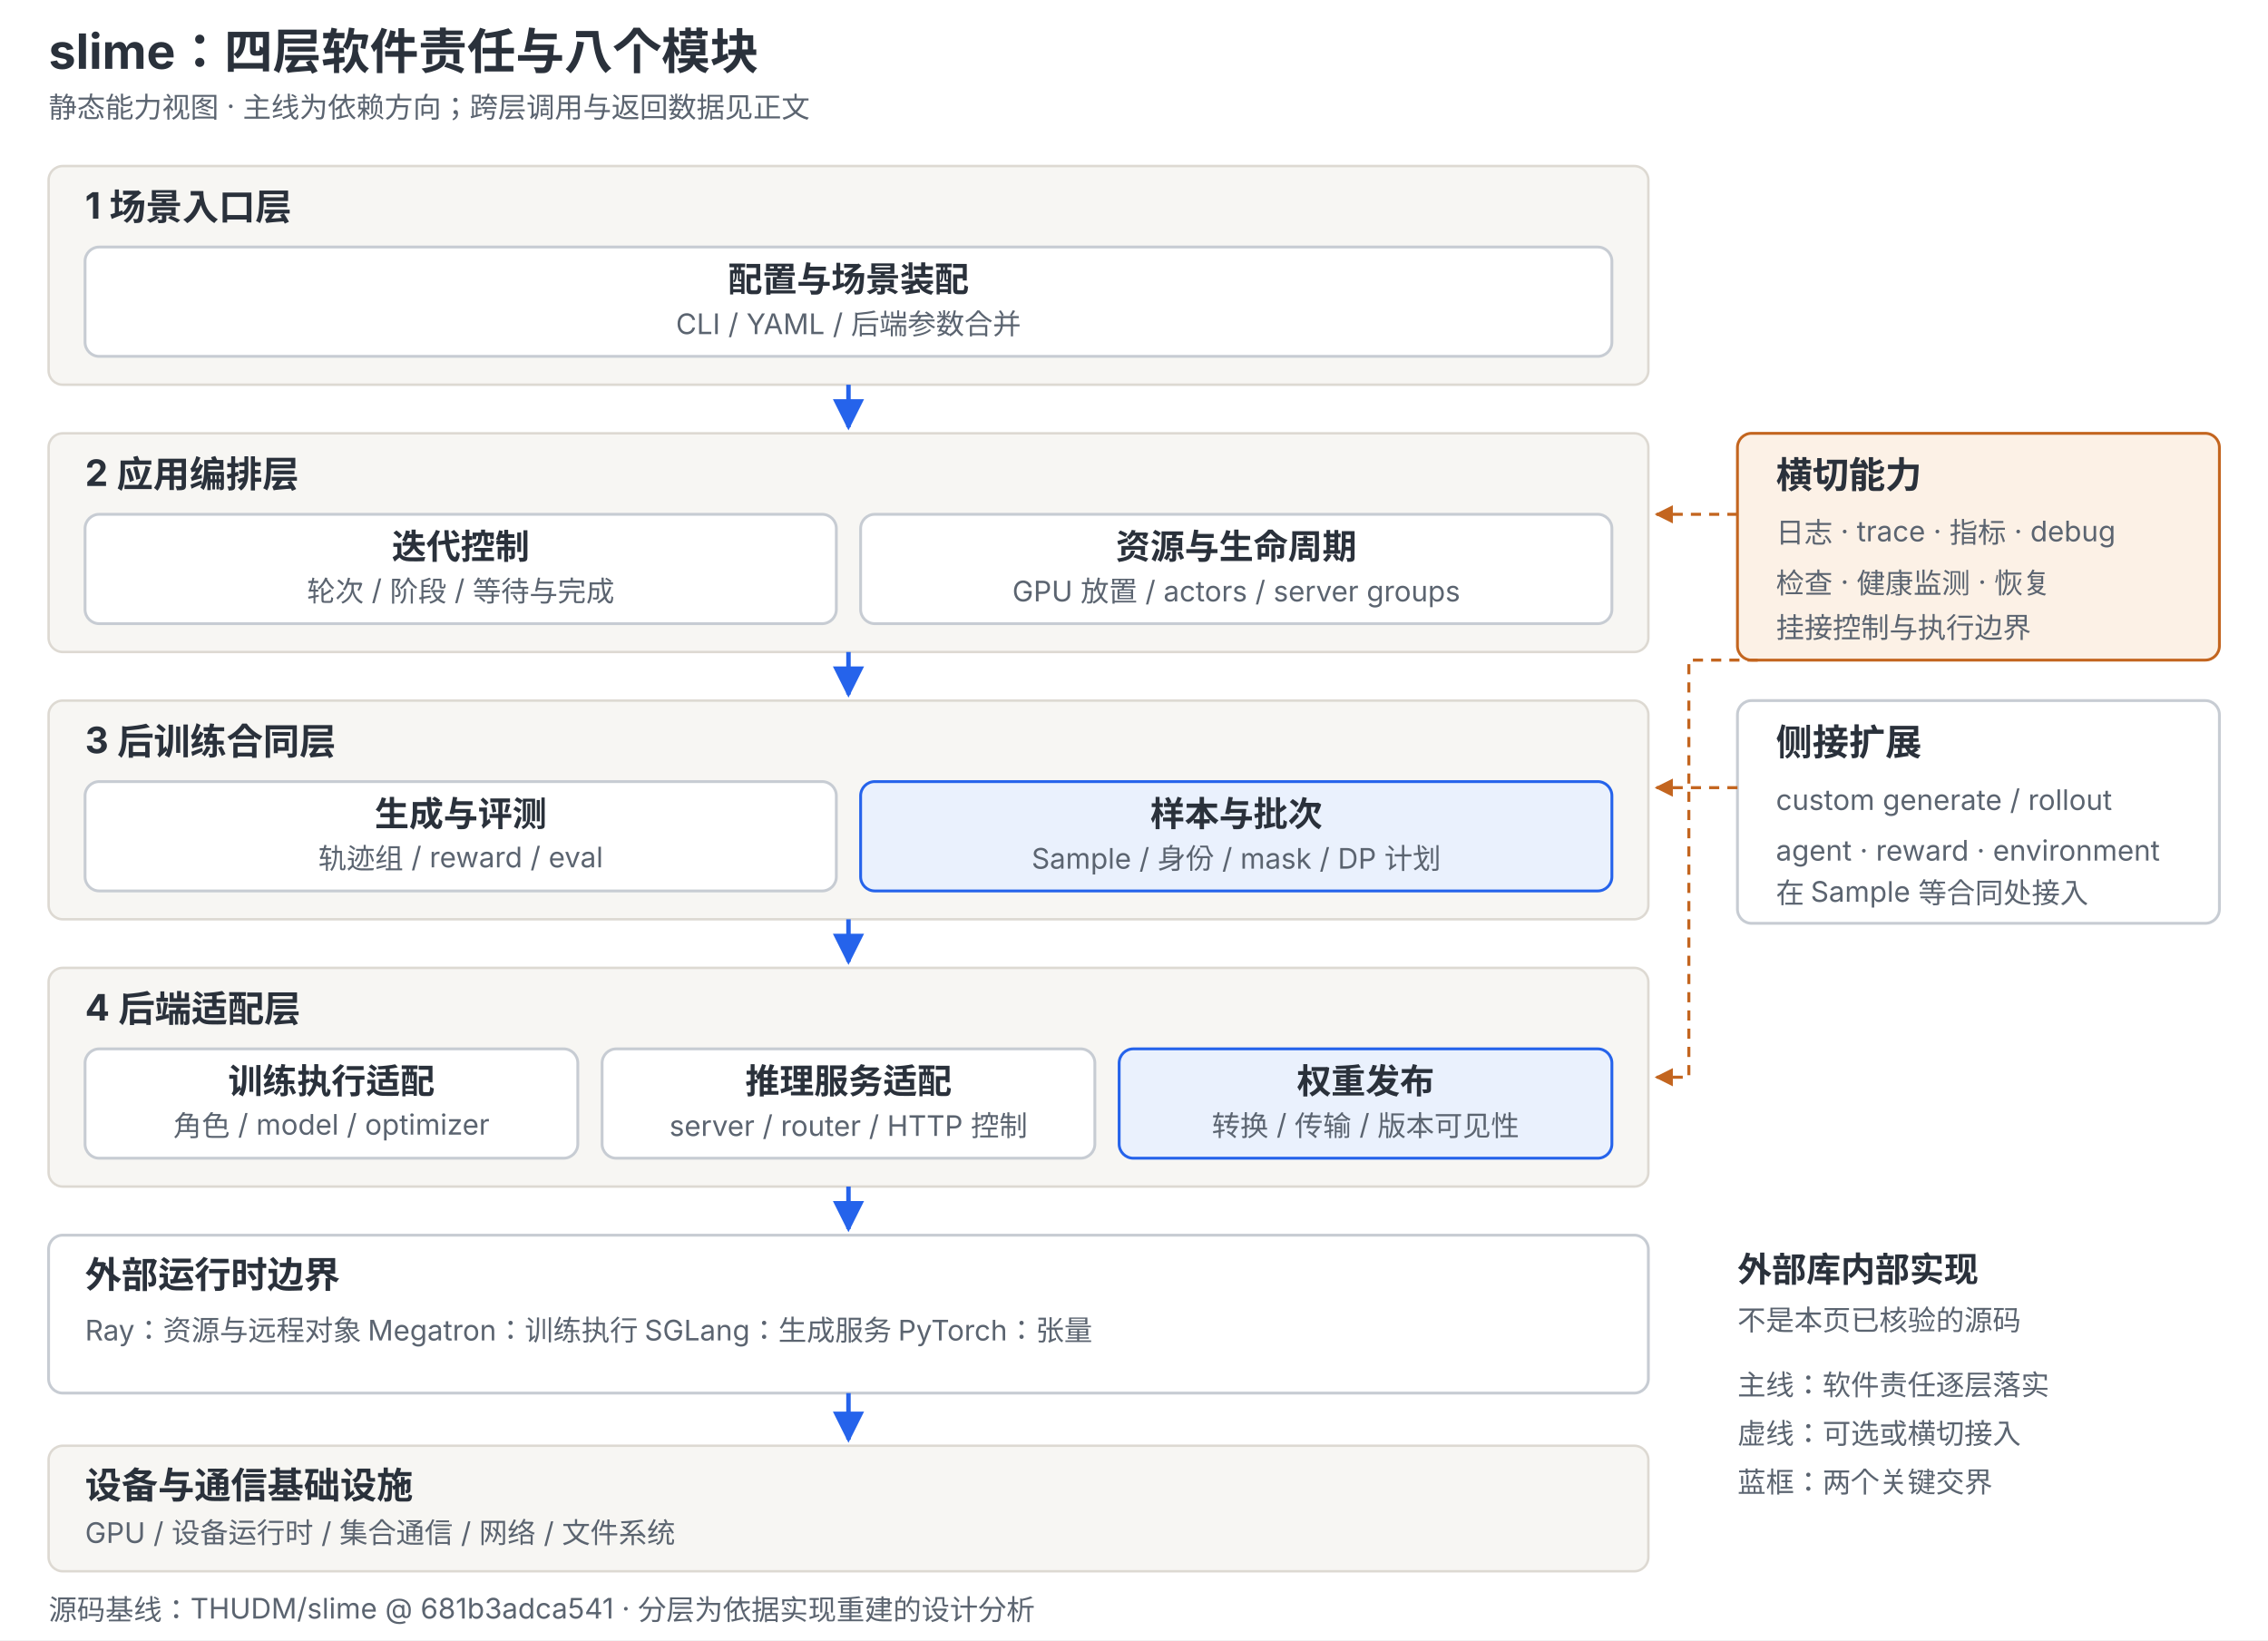
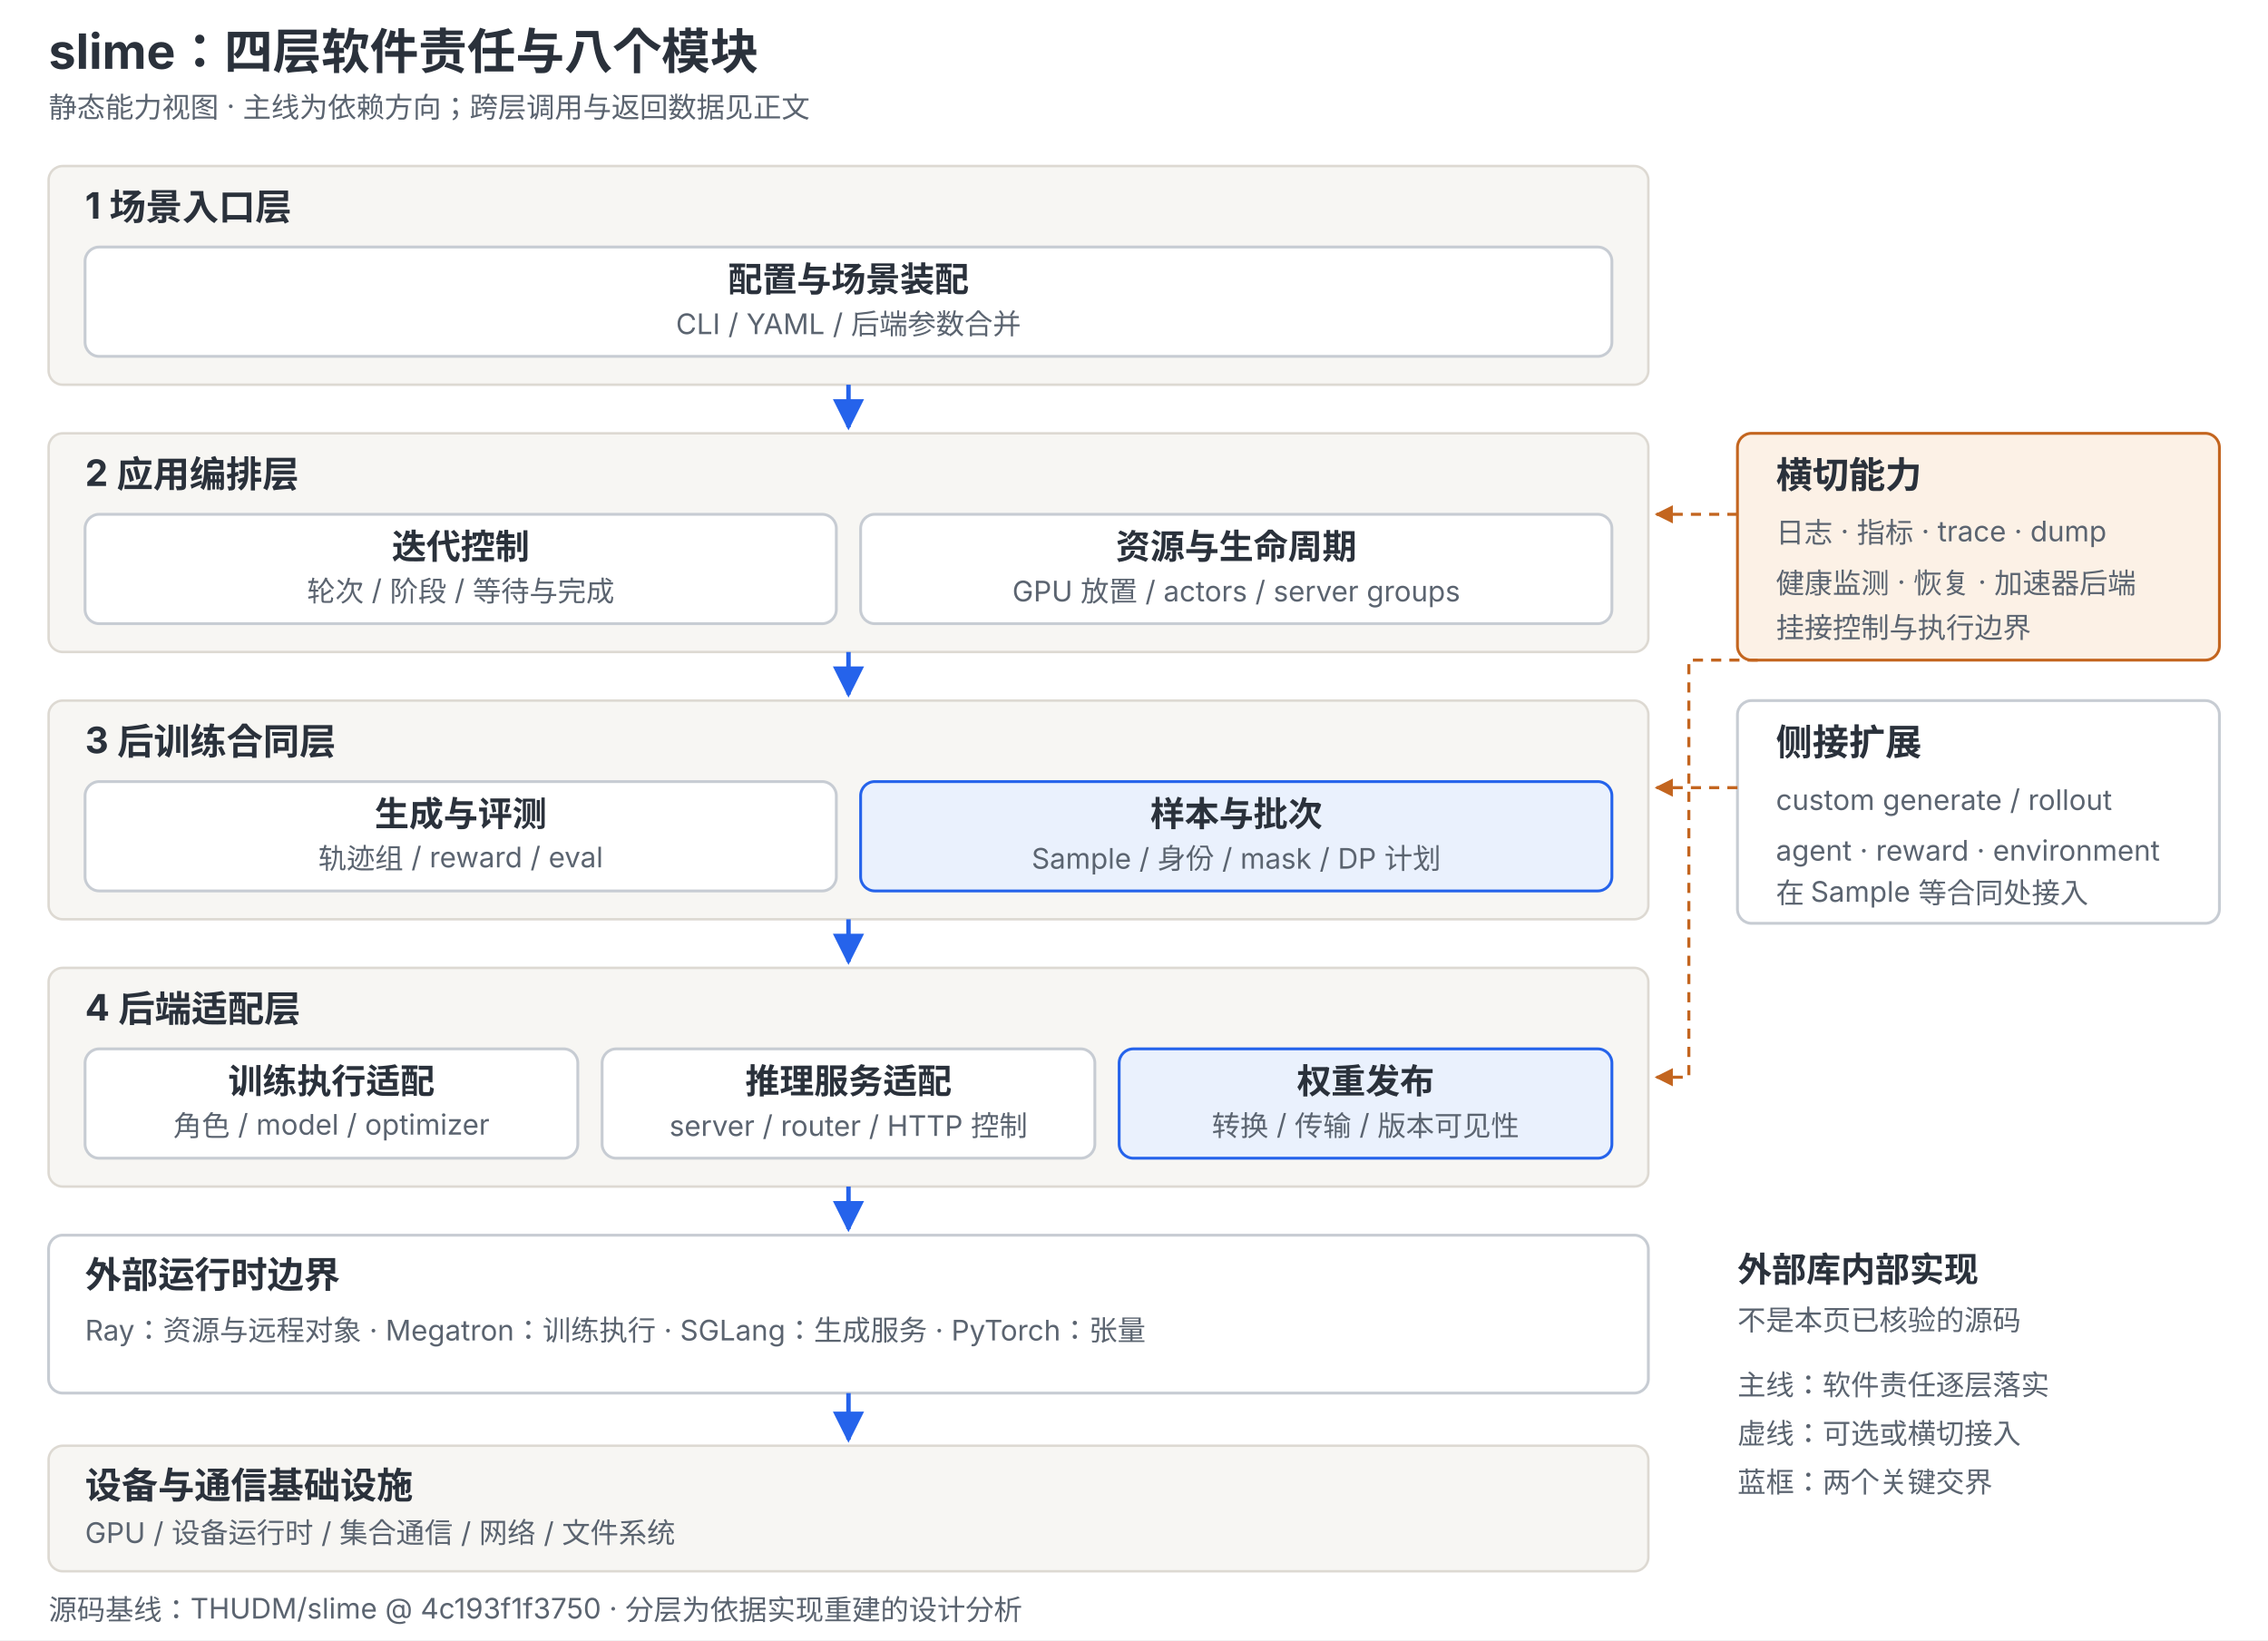
<svg xmlns="http://www.w3.org/2000/svg" width="1120" height="810" viewBox="0 0 1120 810" role="img" aria-labelledby="title desc">
  <defs>
    <marker id="main" viewBox="0 0 10 10" refX="9" refY="5" markerWidth="7" markerHeight="7" orient="auto">
      <path d="M0 0 L10 5 L0 10 Z" fill="#2563EB" />
    </marker>
    <marker id="aux" viewBox="0 0 10 10" refX="9" refY="5" markerWidth="6" markerHeight="6" orient="auto">
      <path d="M0 0 L10 5 L0 10 Z" fill="#C3651F" />
    </marker>
  </defs>
  <style>text{font-family:system-ui,-apple-system,"PingFang SC","Microsoft YaHei",sans-serif;fill:#2A313B}.title{font-size:24px;font-weight:700}.heading{font-size:18px;font-weight:650}.label{font-size:17px;font-weight:600}.sub{font-size:14px;fill:#5B6470}.neutral{fill:#fff;stroke:#C7CCD3;stroke-width:1.4}.ghost{fill:#F7F6F3;stroke:#DDD9D2;stroke-width:1.2}.acc1{fill:#EAF1FD;stroke:#2563EB;stroke-width:1.4}.acc2{fill:#FCF1E6;stroke:#C3651F;stroke-width:1.4}.arrow{fill:none}.main{stroke:#2563EB;stroke-width:2.2}.aux{stroke:#C3651F;stroke-width:1.5;stroke-dasharray:5 4}</style>
  <rect width="1120" height="810" fill="white" />
  <text x="24" y="34" class="title" text-anchor="start">slime：四层软件责任与八个模块</text>
  <text x="24" y="58" class="sub" text-anchor="start">静态能力视图 · 主线为依赖方向；跨层调用与返回数据见正文</text>
  <rect x="24" y="82" width="790" height="108" rx="7" class="ghost" />
  <text x="42" y="108" class="heading" text-anchor="start">1  场景入口层</text>
  <rect x="42" y="122" width="754" height="54" rx="7" class="neutral" />
  <text x="419" y="144" class="label" text-anchor="middle">配置与场景装配</text>
  <text x="419" y="165" class="sub" text-anchor="middle">CLI / YAML / 后端参数合并</text>
  <path d="M419 190 V211" class="arrow main" marker-end="url(#main)" />
  <rect x="24" y="214" width="790" height="108" rx="7" class="ghost" />
  <text x="42" y="240" class="heading" text-anchor="start">2  应用编排层</text>
  <rect x="42" y="254" width="371" height="54" rx="7" class="neutral" />
  <text x="227.5" y="276" class="label" text-anchor="middle">迭代控制</text>
  <text x="227.5" y="297" class="sub" text-anchor="middle">轮次 / 阶段 / 等待与完成</text>
  <rect x="425" y="254" width="371" height="54" rx="7" class="neutral" />
  <text x="610.5" y="276" class="label" text-anchor="middle">资源与生命周期</text>
  <text x="610.5" y="297" class="sub" text-anchor="middle">GPU 放置 / actors / server groups</text>
  <path d="M419 322 V343" class="arrow main" marker-end="url(#main)" />
  <rect x="24" y="346" width="790" height="108" rx="7" class="ghost" />
  <text x="42" y="372" class="heading" text-anchor="start">3  后训练合同层</text>
  <rect x="42" y="386" width="371" height="54" rx="7" class="neutral" />
  <text x="227.5" y="408" class="label" text-anchor="middle">生成与评测</text>
  <text x="227.5" y="429" class="sub" text-anchor="middle">轨迹组 / reward / eval</text>
  <rect x="425" y="386" width="371" height="54" rx="7" class="acc1" />
  <text x="610.5" y="408" class="label" text-anchor="middle">样本与批次</text>
  <text x="610.5" y="429" class="sub" text-anchor="middle">Sample / 身份 / mask / DP 计划</text>
  <path d="M419 454 V475" class="arrow main" marker-end="url(#main)" />
  <rect x="24" y="478" width="790" height="108" rx="7" class="ghost" />
  <text x="42" y="504" class="heading" text-anchor="start">4  后端适配层</text>
  <rect x="42" y="518" width="243.333" height="54" rx="7" class="neutral" />
  <text x="163.667" y="540" class="label" text-anchor="middle">训练执行适配</text>
  <text x="163.667" y="561" class="sub" text-anchor="middle">角色 / model / optimizer</text>
  <rect x="297.333" y="518" width="243.333" height="54" rx="7" class="neutral" />
  <text x="419" y="540" class="label" text-anchor="middle">推理服务适配</text>
  <text x="419" y="561" class="sub" text-anchor="middle">server / router / HTTP 控制</text>
  <rect x="552.667" y="518" width="243.333" height="54" rx="7" class="acc1" />
  <text x="674.333" y="540" class="label" text-anchor="middle">权重发布</text>
  <text x="674.333" y="561" class="sub" text-anchor="middle">转换 / 传输 / 版本可见性</text>
  <path d="M419 586 V607" class="arrow main" marker-end="url(#main)" />
  <rect x="24" y="610" width="790" height="78" rx="7" class="neutral" />
  <text x="42" y="636" class="heading" text-anchor="start">外部运行时边界</text>
-   <text x="42" y="662" class="sub" text-anchor="start">Ray：资源与远程对象    Megatron：训练执行    SGLang：生成服务    PyTorch：张量</text>
+   <text x="42" y="662" class="sub" text-anchor="start">Ray：资源与远程对象 · Megatron：训练执行 · SGLang：生成服务 · PyTorch：张量</text>
  <path d="M419 688 V711" class="arrow main" marker-end="url(#main)" />
  <rect x="24" y="714" width="790" height="62" rx="7" class="ghost" />
  <text x="42" y="740" class="heading" text-anchor="start">设备与通信基础设施</text>
  <text x="42" y="762" class="sub" text-anchor="start">GPU / 设备运行时 / 集合通信 / 网络 / 文件系统</text>
  <rect x="858" y="214" width="238" height="112" rx="7" class="acc2" />
  <text x="877" y="241" class="heading" text-anchor="start">横切能力</text>
-   <text x="877" y="268" class="sub" text-anchor="start">日志 · trace · 指标 · debug</text>
-   <text x="877" y="293" class="sub" text-anchor="start">检查 · 健康监测 · 恢复</text>
+   <text x="877" y="268" class="sub" text-anchor="start">日志 · 指标 · trace · dump</text>
+   <text x="877" y="293" class="sub" text-anchor="start">健康监测 · 恢复 · 加速器后端</text>
  <text x="877" y="315" class="sub" text-anchor="start">挂接控制与执行边界</text>
  <path d="M858 254 H818" class="arrow aux" marker-end="url(#aux)" />
  <path d="M868 326 H834 V532 H818" class="arrow aux" marker-end="url(#aux)" />
  <rect x="858" y="346" width="238" height="110" rx="7" class="neutral" />
  <text x="877" y="373" class="heading" text-anchor="start">侧接扩展</text>
  <text x="877" y="400" class="sub" text-anchor="start">custom generate / rollout</text>
  <text x="877" y="425" class="sub" text-anchor="start">agent · reward · environment</text>
  <text x="877" y="446" class="sub" text-anchor="start">在 Sample 等合同处接入</text>
  <path d="M858 389 H818" class="arrow aux" marker-end="url(#aux)" />
  <text x="858" y="633" class="label" text-anchor="start">外部库内部实现</text>
  <text x="858" y="657" class="sub" text-anchor="start">不是本页已核验的源码</text>
  <text x="858" y="689" class="sub" text-anchor="start">主线：软件责任逐层落实</text>
  <text x="858" y="713" class="sub" text-anchor="start">虚线：可选或横切接入</text>
  <text x="858" y="737" class="sub" text-anchor="start">蓝框：两个关键交界</text>
-   <text x="24" y="800" class="sub" text-anchor="start">源码基线：THUDM/slime @ 681b3adca541 · 分层为依据实现重建的设计分析</text>
+   <text x="24" y="800" class="sub" text-anchor="start">源码基线：THUDM/slime @ 4c193f1f3750 · 分层为依据实现重建的设计分析</text>
</svg>
